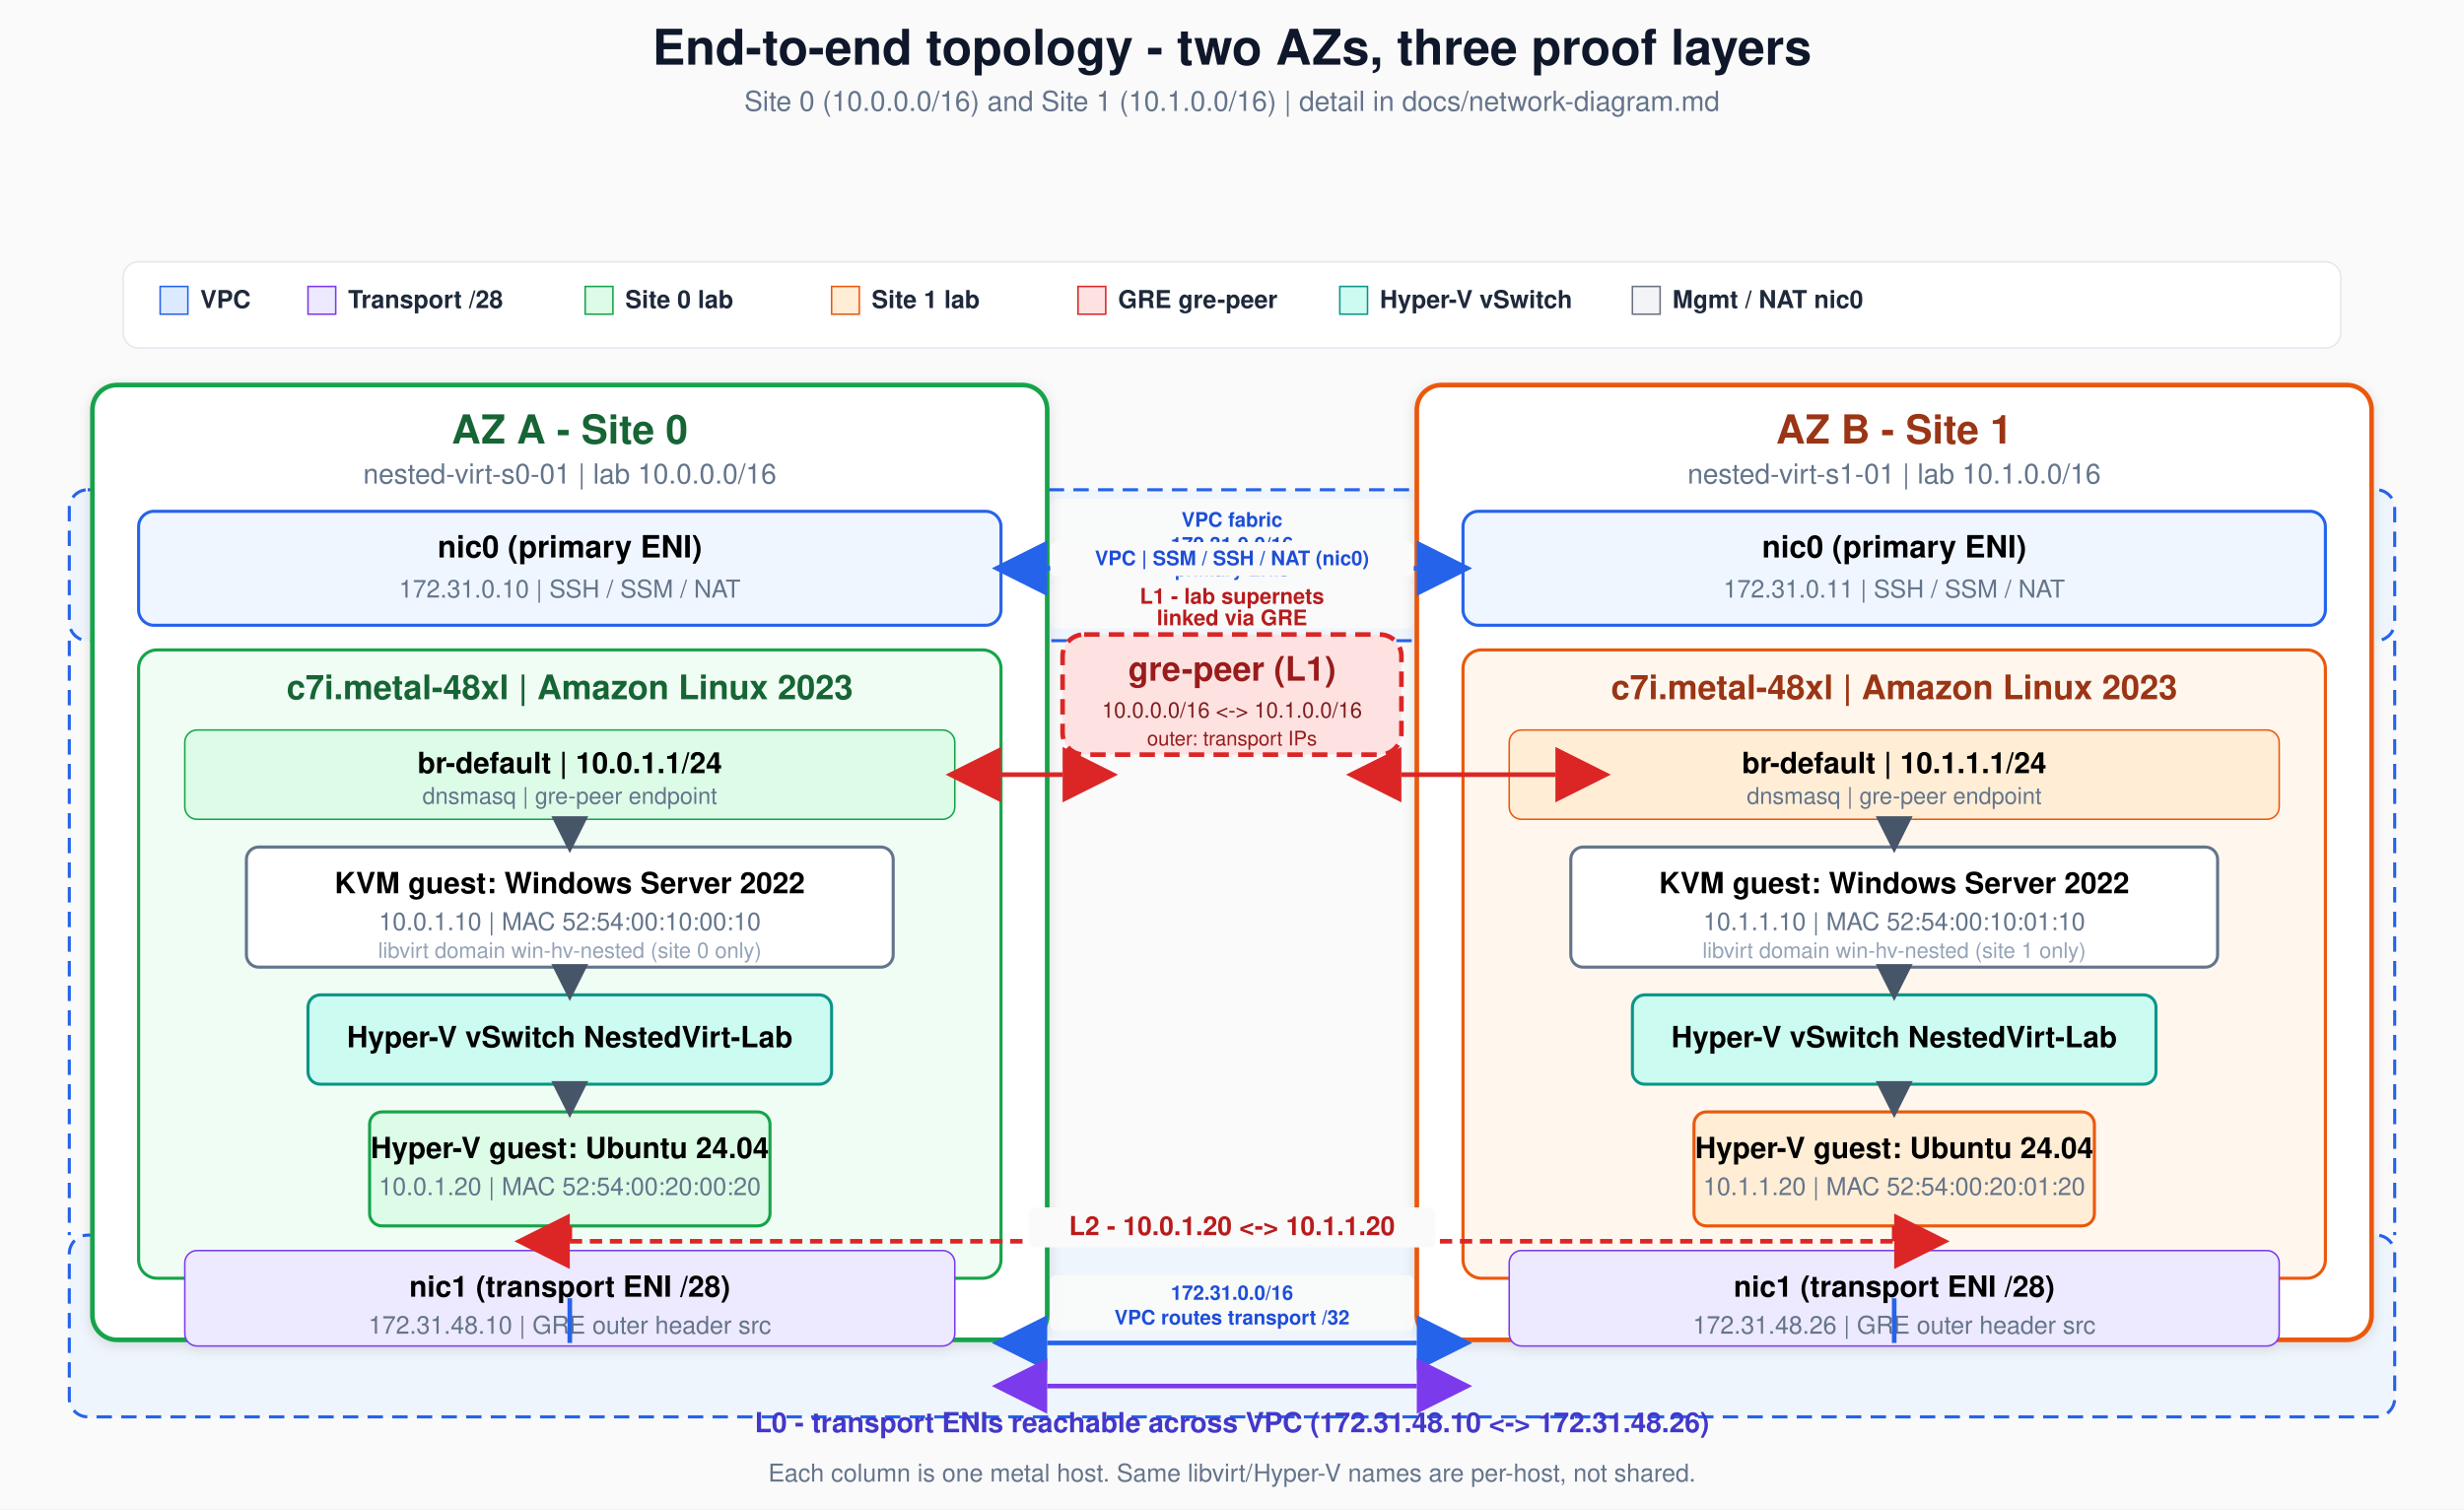
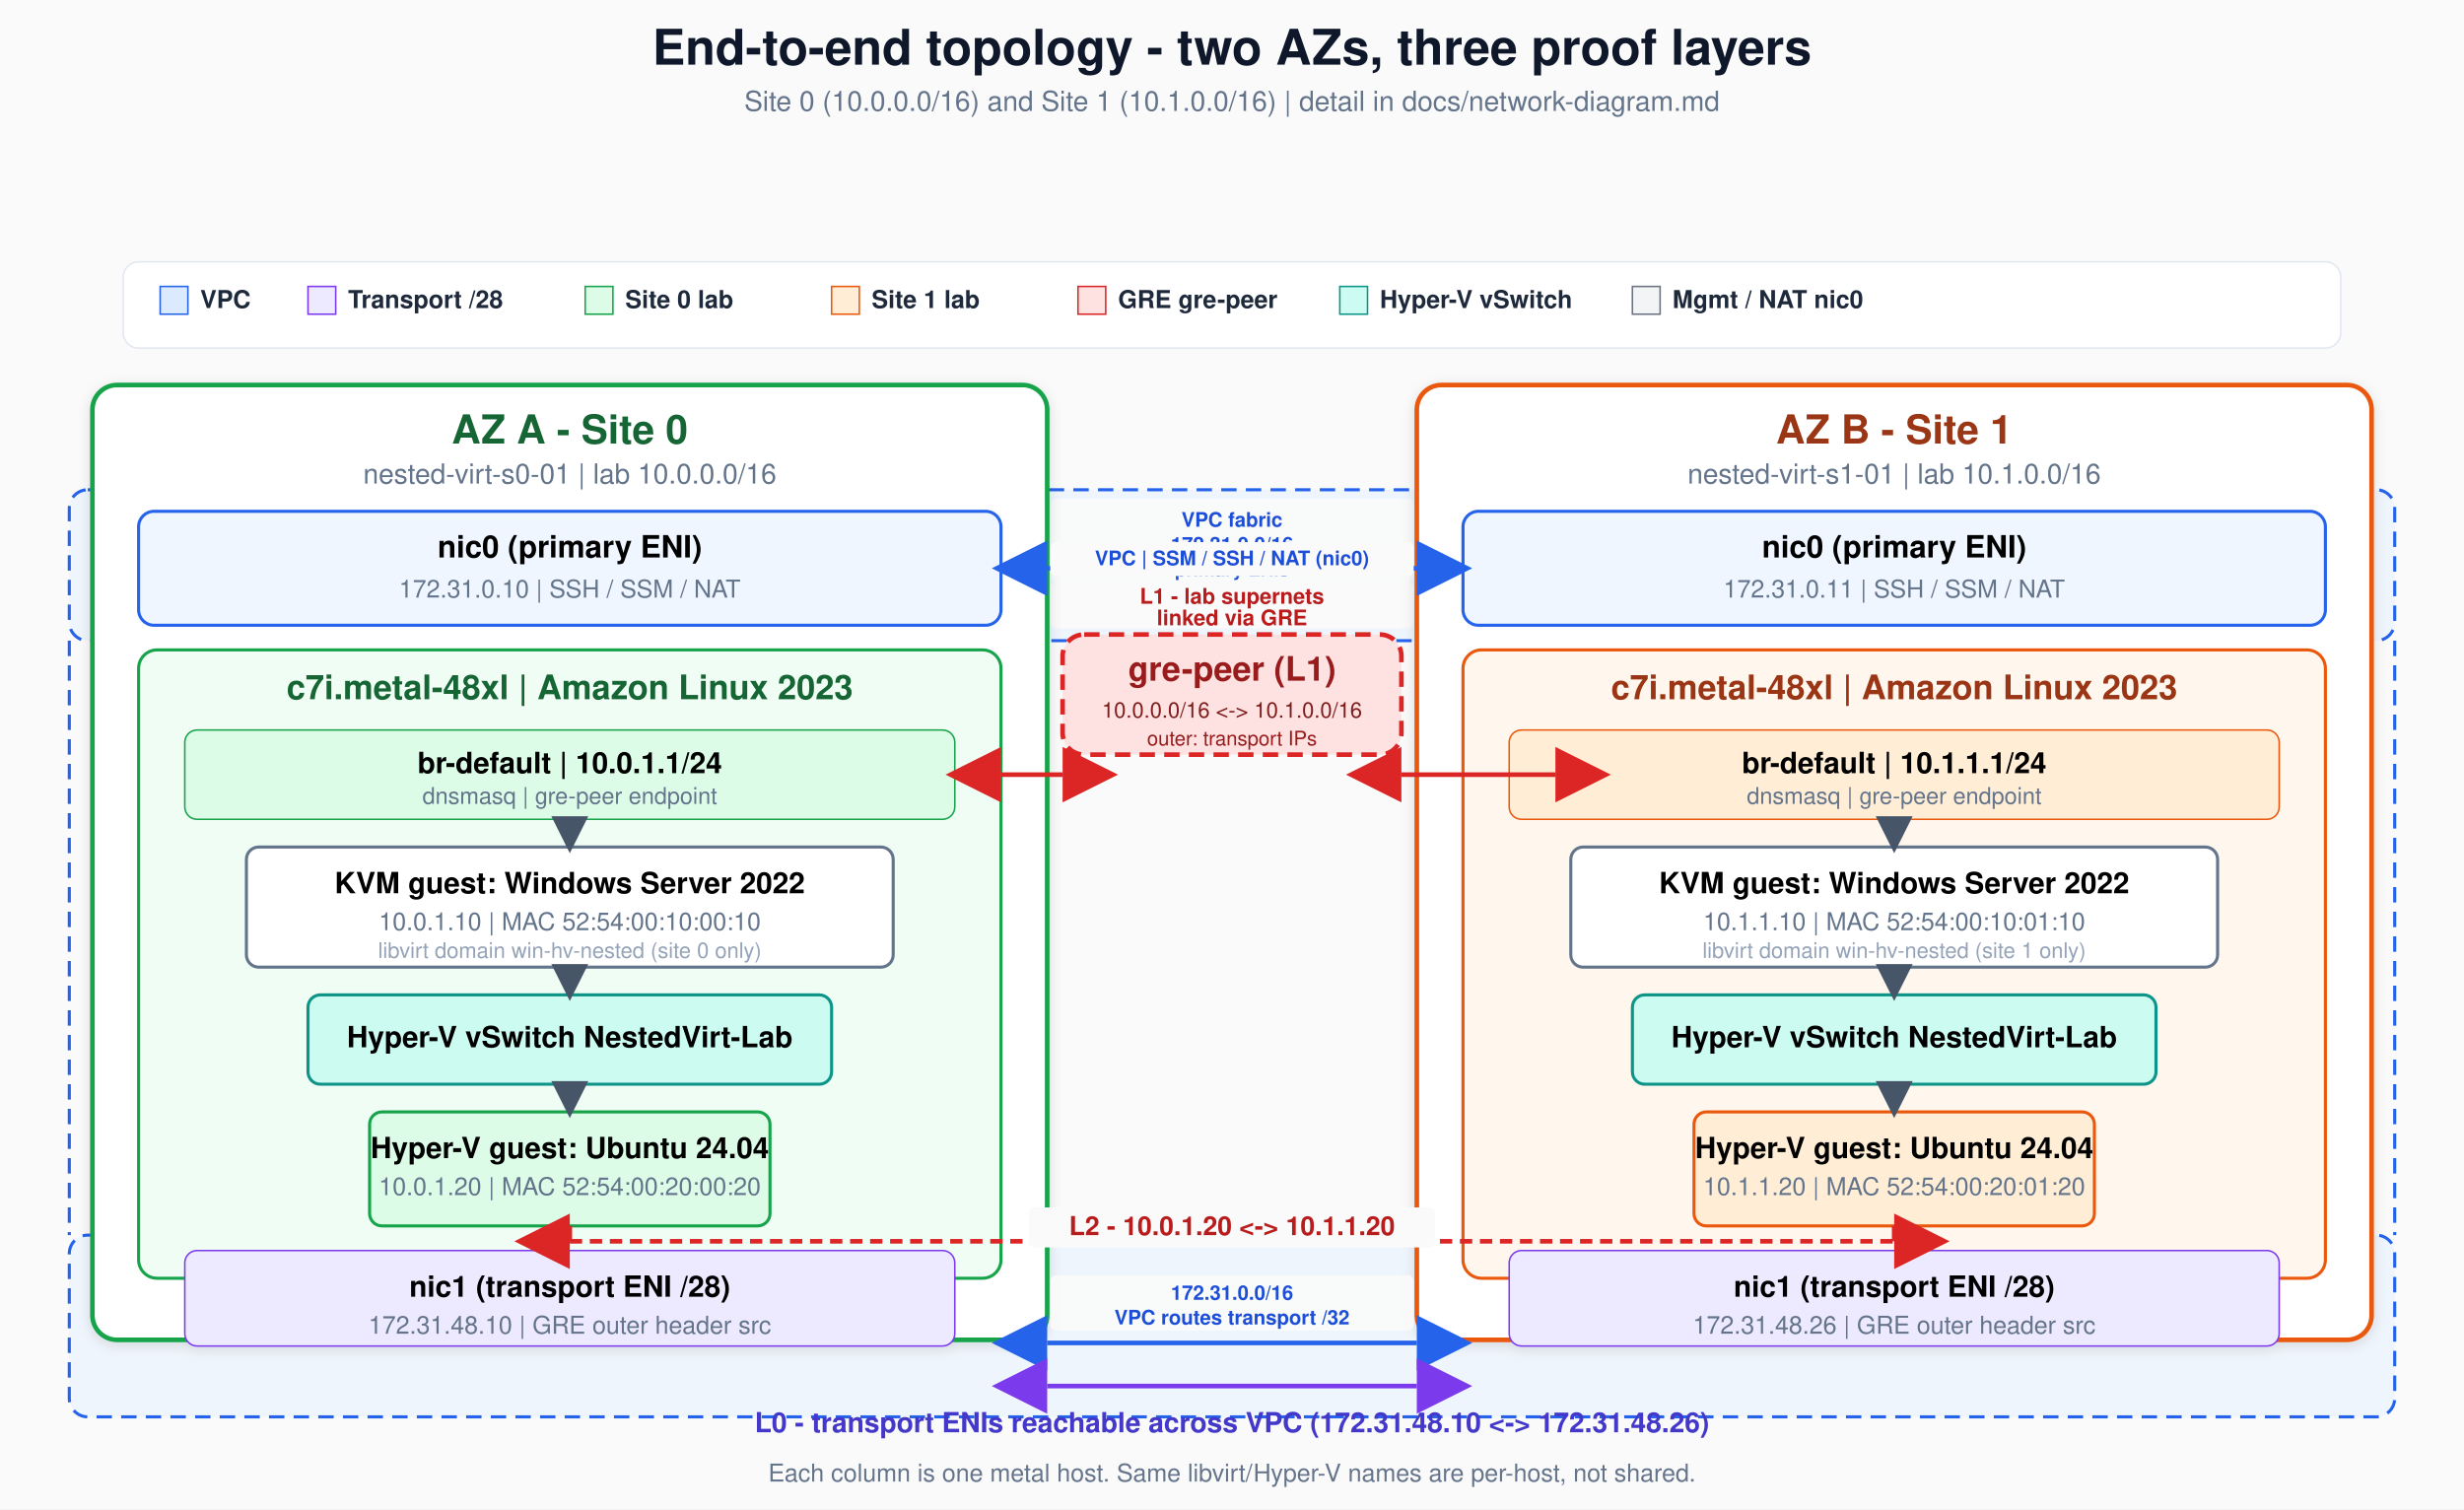
<svg xmlns="http://www.w3.org/2000/svg" viewBox="0 0 1600 980" font-family="Segoe UI, Helvetica, Arial, sans-serif">
  <defs>
    <marker id="arrow" markerWidth="12" markerHeight="12" refX="10" refY="6" orient="auto">
      <path d="M0,0 L12,6 L0,12 Z" fill="#475569" />
    </marker>
    <marker id="arrow-purple-right" markerWidth="12" markerHeight="12" refX="0" refY="6" orient="auto">
      <path d="M0,0 L12,6 L0,12 Z" fill="#7c3aed" />
    </marker>
    <marker id="arrow-purple-left" markerWidth="12" markerHeight="12" refX="12" refY="6" orient="auto">
      <path d="M12,0 L0,6 L12,12 Z" fill="#7c3aed" />
    </marker>
    <marker id="arrow-red-right" markerWidth="12" markerHeight="12" refX="0" refY="6" orient="auto">
      <path d="M0,0 L12,6 L0,12 Z" fill="#dc2626" />
    </marker>
    <marker id="arrow-red-left" markerWidth="12" markerHeight="12" refX="12" refY="6" orient="auto">
      <path d="M12,0 L0,6 L12,12 Z" fill="#dc2626" />
    </marker>
    <marker id="arrow-blue-right" markerWidth="12" markerHeight="12" refX="0" refY="6" orient="auto">
      <path d="M0,0 L12,6 L0,12 Z" fill="#2563eb" />
    </marker>
    <marker id="arrow-blue-left" markerWidth="12" markerHeight="12" refX="12" refY="6" orient="auto">
      <path d="M12,0 L0,6 L12,12 Z" fill="#2563eb" />
    </marker>
    <filter id="shadow" x="-2%" y="-2%" width="104%" height="104%">
      <feDropShadow dx="0" dy="2" stdDeviation="4" flood-opacity="0.12" />
    </filter>
  </defs>
  <rect width="1600" height="980" fill="#fafafa" />
  <text x="800" y="42" text-anchor="middle" font-size="32" font-weight="700" fill="#0f172a">End-to-end topology - two AZs, three proof layers</text>
  <text x="800" y="72" text-anchor="middle" font-size="18" fill="#64748b">Site 0 (10.0.0.0/16) and Site 1 (10.1.0.0/16) | detail in docs/network-diagram.md</text>
  <g transform="translate(80,170)">
    <rect x="0" y="0" width="1440" height="56" rx="10" fill="#ffffff" stroke="#e2e8f0" />
    <g font-size="16" font-weight="600">
      <rect x="24" y="16" width="18" height="18" fill="#dbeafe" stroke="#2563eb" />
      <text x="50" y="30" fill="#1e293b">VPC</text>
      <rect x="120" y="16" width="18" height="18" fill="#ede9fe" stroke="#7c3aed" />
      <text x="146" y="30" fill="#1e293b">Transport /28</text>
      <rect x="300" y="16" width="18" height="18" fill="#dcfce7" stroke="#16a34a" />
      <text x="326" y="30" fill="#1e293b">Site 0 lab</text>
      <rect x="460" y="16" width="18" height="18" fill="#ffedd5" stroke="#ea580c" />
      <text x="486" y="30" fill="#1e293b">Site 1 lab</text>
      <rect x="620" y="16" width="18" height="18" fill="#fee2e2" stroke="#dc2626" />
      <text x="646" y="30" fill="#1e293b">GRE gre-peer</text>
      <rect x="790" y="16" width="18" height="18" fill="#ccfbf1" stroke="#0d9488" />
      <text x="816" y="30" fill="#1e293b">Hyper-V vSwitch</text>
      <rect x="980" y="16" width="18" height="18" fill="#f3f4f6" stroke="#6b7280" />
      <text x="1006" y="30" fill="#1e293b">Mgmt / NAT nic0</text>
    </g>
  </g>
  <rect x="45" y="318" width="1510" height="98" rx="12" fill="#dbeafe" fill-opacity="0.35" stroke="#2563eb" stroke-width="2" stroke-dasharray="10 6" />
  <rect x="45" y="802" width="1510" height="118" rx="12" fill="#dbeafe" fill-opacity="0.35" stroke="#2563eb" stroke-width="2" stroke-dasharray="10 6" />
  <line x1="45" y1="416" x2="45" y2="802" stroke="#2563eb" stroke-width="2" stroke-dasharray="10 6" />
  <line x1="1555" y1="416" x2="1555" y2="802" stroke="#2563eb" stroke-width="2" stroke-dasharray="10 6" />
  <rect x="682" y="324" width="236" height="54" rx="4" fill="#fafafa" fill-opacity="0.95" />
  <text x="800" y="342" text-anchor="middle" font-size="13" font-weight="700" fill="#1d4ed8">VPC fabric</text>
  <text x="800" y="358" text-anchor="middle" font-size="13" font-weight="700" fill="#1d4ed8">172.31.0.0/16</text>
  <text x="800" y="374" text-anchor="middle" font-size="12" font-weight="600" fill="#1d4ed8">primary ENIs</text>
  <text x="800" y="388" text-anchor="middle" font-size="12" font-weight="600" fill="#1d4ed8">transport ENIs</text>
  <rect x="682" y="378" width="236" height="30" rx="4" fill="#fafafa" />
  <text x="800" y="392" text-anchor="middle" font-size="14" font-weight="700" fill="#b91c1c">L1 - lab supernets</text>
  <text x="800" y="406" text-anchor="middle" font-size="14" font-weight="700" fill="#b91c1c">linked via GRE</text>
  <g transform="translate(690, 412)">
    <rect x="0" y="0" width="220" height="78" rx="14" fill="#fee2e2" stroke="#dc2626" stroke-width="3" stroke-dasharray="10 6" />
    <text x="110" y="30" text-anchor="middle" font-size="22" font-weight="700" fill="#991b1b">gre-peer (L1)</text>
    <text x="110" y="54" text-anchor="middle" font-size="14" fill="#7f1d1d">10.0.0.0/16 &lt;-&gt; 10.1.0.0/16</text>
    <text x="110" y="72" text-anchor="middle" font-size="13" fill="#991b1b">outer: transport IPs</text>
  </g>
  <g transform="translate(60,250)" filter="url(#shadow)">
    <rect x="0" y="0" width="620" height="620" rx="16" fill="#ffffff" stroke="#16a34a" stroke-width="3" />
    <text x="310" y="38" text-anchor="middle" font-size="26" font-weight="700" fill="#166534">AZ A - Site 0</text>
    <text x="310" y="64" text-anchor="middle" font-size="18" fill="#64748b">nested-virt-s0-01 | lab 10.0.0.0/16</text>
    <rect x="30" y="82" width="560" height="74" rx="10" fill="#eff6ff" stroke="#2563eb" stroke-width="2" />
    <text x="310" y="112" text-anchor="middle" font-size="20" font-weight="600">nic0 (primary ENI)</text>
    <text x="310" y="138" text-anchor="middle" font-size="16" fill="#64748b">172.31.0.10 | SSH / SSM / NAT</text>
    <rect x="30" y="172" width="560" height="408" rx="12" fill="#f0fdf4" stroke="#16a34a" stroke-width="2" />
    <text x="310" y="204" text-anchor="middle" font-size="22" font-weight="700" fill="#166534">c7i.metal-48xl | Amazon Linux 2023</text>
    <rect x="60" y="224" width="500" height="58" rx="8" fill="#dcfce7" stroke="#16a34a" />
    <text x="310" y="252" text-anchor="middle" font-size="19" font-weight="600">br-default | 10.0.1.1/24</text>
    <text x="310" y="272" text-anchor="middle" font-size="15" fill="#64748b">dnsmasq | gre-peer endpoint</text>
    <rect x="100" y="300" width="420" height="78" rx="8" fill="#ffffff" stroke="#64748b" stroke-width="2" />
    <text x="310" y="330" text-anchor="middle" font-size="19" font-weight="600">KVM guest: Windows Server 2022</text>
    <text x="310" y="354" text-anchor="middle" font-size="16" fill="#64748b">10.0.1.10 | MAC 52:54:00:10:00:10</text>
    <text x="310" y="372" text-anchor="middle" font-size="14" fill="#94a3b8">libvirt domain win-hv-nested (site 0 only)</text>
    <rect x="140" y="396" width="340" height="58" rx="8" fill="#ccfbf1" stroke="#0d9488" stroke-width="2" />
    <text x="310" y="430" text-anchor="middle" font-size="19" font-weight="600">Hyper-V vSwitch NestedVirt-Lab</text>
    <rect x="180" y="472" width="260" height="74" rx="8" fill="#dcfce7" stroke="#16a34a" stroke-width="2" />
    <text x="310" y="502" text-anchor="middle" font-size="19" font-weight="700">Hyper-V guest: Ubuntu 24.04</text>
    <text x="310" y="526" text-anchor="middle" font-size="16" fill="#64748b">10.0.1.20 | MAC 52:54:00:20:00:20</text>
    <rect x="60" y="562" width="500" height="62" rx="8" fill="#ede9fe" stroke="#7c3aed" />
    <text x="310" y="592" text-anchor="middle" font-size="19" font-weight="600">nic1 (transport ENI /28)</text>
    <text x="310" y="616" text-anchor="middle" font-size="16" fill="#64748b">172.31.48.10 | GRE outer header src</text>
    <line x1="310" y1="282" x2="310" y2="300" stroke="#475569" stroke-width="2" marker-end="url(#arrow)" />
    <line x1="310" y1="378" x2="310" y2="396" stroke="#475569" stroke-width="2" marker-end="url(#arrow)" />
    <line x1="310" y1="454" x2="310" y2="472" stroke="#475569" stroke-width="2" marker-end="url(#arrow)" />
  </g>
  <g transform="translate(920,250)" filter="url(#shadow)">
    <rect x="0" y="0" width="620" height="620" rx="16" fill="#ffffff" stroke="#ea580c" stroke-width="3" />
    <text x="310" y="38" text-anchor="middle" font-size="26" font-weight="700" fill="#9a3412">AZ B - Site 1</text>
    <text x="310" y="64" text-anchor="middle" font-size="18" fill="#64748b">nested-virt-s1-01 | lab 10.1.0.0/16</text>
    <rect x="30" y="82" width="560" height="74" rx="10" fill="#eff6ff" stroke="#2563eb" stroke-width="2" />
    <text x="310" y="112" text-anchor="middle" font-size="20" font-weight="600">nic0 (primary ENI)</text>
    <text x="310" y="138" text-anchor="middle" font-size="16" fill="#64748b">172.31.0.11 | SSH / SSM / NAT</text>
    <rect x="30" y="172" width="560" height="408" rx="12" fill="#fff7ed" stroke="#ea580c" stroke-width="2" />
    <text x="310" y="204" text-anchor="middle" font-size="22" font-weight="700" fill="#9a3412">c7i.metal-48xl | Amazon Linux 2023</text>
    <rect x="60" y="224" width="500" height="58" rx="8" fill="#ffedd5" stroke="#ea580c" />
    <text x="310" y="252" text-anchor="middle" font-size="19" font-weight="600">br-default | 10.1.1.1/24</text>
    <text x="310" y="272" text-anchor="middle" font-size="15" fill="#64748b">dnsmasq | gre-peer endpoint</text>
    <rect x="100" y="300" width="420" height="78" rx="8" fill="#ffffff" stroke="#64748b" stroke-width="2" />
    <text x="310" y="330" text-anchor="middle" font-size="19" font-weight="600">KVM guest: Windows Server 2022</text>
    <text x="310" y="354" text-anchor="middle" font-size="16" fill="#64748b">10.1.1.10 | MAC 52:54:00:10:01:10</text>
    <text x="310" y="372" text-anchor="middle" font-size="14" fill="#94a3b8">libvirt domain win-hv-nested (site 1 only)</text>
    <rect x="140" y="396" width="340" height="58" rx="8" fill="#ccfbf1" stroke="#0d9488" stroke-width="2" />
    <text x="310" y="430" text-anchor="middle" font-size="19" font-weight="600">Hyper-V vSwitch NestedVirt-Lab</text>
    <rect x="180" y="472" width="260" height="74" rx="8" fill="#ffedd5" stroke="#ea580c" stroke-width="2" />
    <text x="310" y="502" text-anchor="middle" font-size="19" font-weight="700">Hyper-V guest: Ubuntu 24.04</text>
    <text x="310" y="526" text-anchor="middle" font-size="16" fill="#64748b">10.1.1.20 | MAC 52:54:00:20:01:20</text>
    <rect x="60" y="562" width="500" height="62" rx="8" fill="#ede9fe" stroke="#7c3aed" />
    <text x="310" y="592" text-anchor="middle" font-size="19" font-weight="600">nic1 (transport ENI /28)</text>
    <text x="310" y="616" text-anchor="middle" font-size="16" fill="#64748b">172.31.48.26 | GRE outer header src</text>
    <line x1="310" y1="282" x2="310" y2="300" stroke="#475569" stroke-width="2" marker-end="url(#arrow)" />
    <line x1="310" y1="378" x2="310" y2="396" stroke="#475569" stroke-width="2" marker-end="url(#arrow)" />
    <line x1="310" y1="454" x2="310" y2="472" stroke="#475569" stroke-width="2" marker-end="url(#arrow)" />
  </g>
  <line x1="650" y1="369" x2="680" y2="369" stroke="#2563eb" stroke-width="3" />
  <line x1="680" y1="369" x2="920" y2="369" stroke="#2563eb" stroke-width="3" marker-start="url(#arrow-blue-left)" marker-end="url(#arrow-blue-right)" />
  <line x1="920" y1="369" x2="950" y2="369" stroke="#2563eb" stroke-width="3" />
  <rect x="682" y="352" width="236" height="22" rx="4" fill="#fafafa" />
  <text x="800" y="367" text-anchor="middle" font-size="13" font-weight="700" fill="#1d4ed8">VPC | SSM / SSH / NAT (nic0)</text>
  <line x1="650" y1="503" x2="690" y2="503" stroke="#dc2626" stroke-width="3" marker-start="url(#arrow-red-left)" marker-end="url(#arrow-red-right)" />
  <line x1="910" y1="503" x2="1010" y2="503" stroke="#dc2626" stroke-width="3" marker-start="url(#arrow-red-left)" marker-end="url(#arrow-red-right)" />
  <line x1="370" y1="796" x2="370" y2="806" stroke="#dc2626" stroke-width="3" />
  <line x1="370" y1="806" x2="665" y2="806" stroke="#dc2626" stroke-width="3" stroke-dasharray="8 5" marker-start="url(#arrow-red-left)" />
  <rect x="668" y="784" width="264" height="26" rx="4" fill="#fafafa" />
  <text x="800" y="802" text-anchor="middle" font-size="17" font-weight="700" fill="#b91c1c">L2 - 10.0.1.20 &lt;-&gt; 10.1.1.20</text>
  <line x1="935" y1="806" x2="1230" y2="806" stroke="#dc2626" stroke-width="3" stroke-dasharray="8 5" marker-end="url(#arrow-red-right)" />
  <line x1="1230" y1="806" x2="1230" y2="796" stroke="#dc2626" stroke-width="3" />
-   <line x1="370" y1="843" x2="370" y2="872" stroke="#2563eb" stroke-width="3" />
-   <line x1="1230" y1="843" x2="1230" y2="872" stroke="#2563eb" stroke-width="3" />
  <line x1="680" y1="872" x2="920" y2="872" stroke="#2563eb" stroke-width="3" marker-start="url(#arrow-blue-left)" marker-end="url(#arrow-blue-right)" />
  <rect x="682" y="828" width="236" height="36" rx="4" fill="#fafafa" fill-opacity="0.95" />
  <text x="800" y="844" text-anchor="middle" font-size="13" font-weight="700" fill="#1d4ed8">172.31.0.0/16</text>
  <text x="800" y="860" text-anchor="middle" font-size="13" font-weight="700" fill="#1d4ed8">VPC routes transport /32</text>
  <line x1="680" y1="900" x2="920" y2="900" stroke="#7c3aed" stroke-width="3" marker-start="url(#arrow-purple-left)" marker-end="url(#arrow-purple-right)" />
  <text x="800" y="930" text-anchor="middle" font-size="18" font-weight="700" fill="#4338ca">L0 - transport ENIs reachable across VPC (172.31.48.10 &lt;-&gt; 172.31.48.26)</text>
  <text x="800" y="962" text-anchor="middle" font-size="16" fill="#64748b">Each column is one metal host. Same libvirt/Hyper-V names are per-host, not shared.</text>
</svg>
